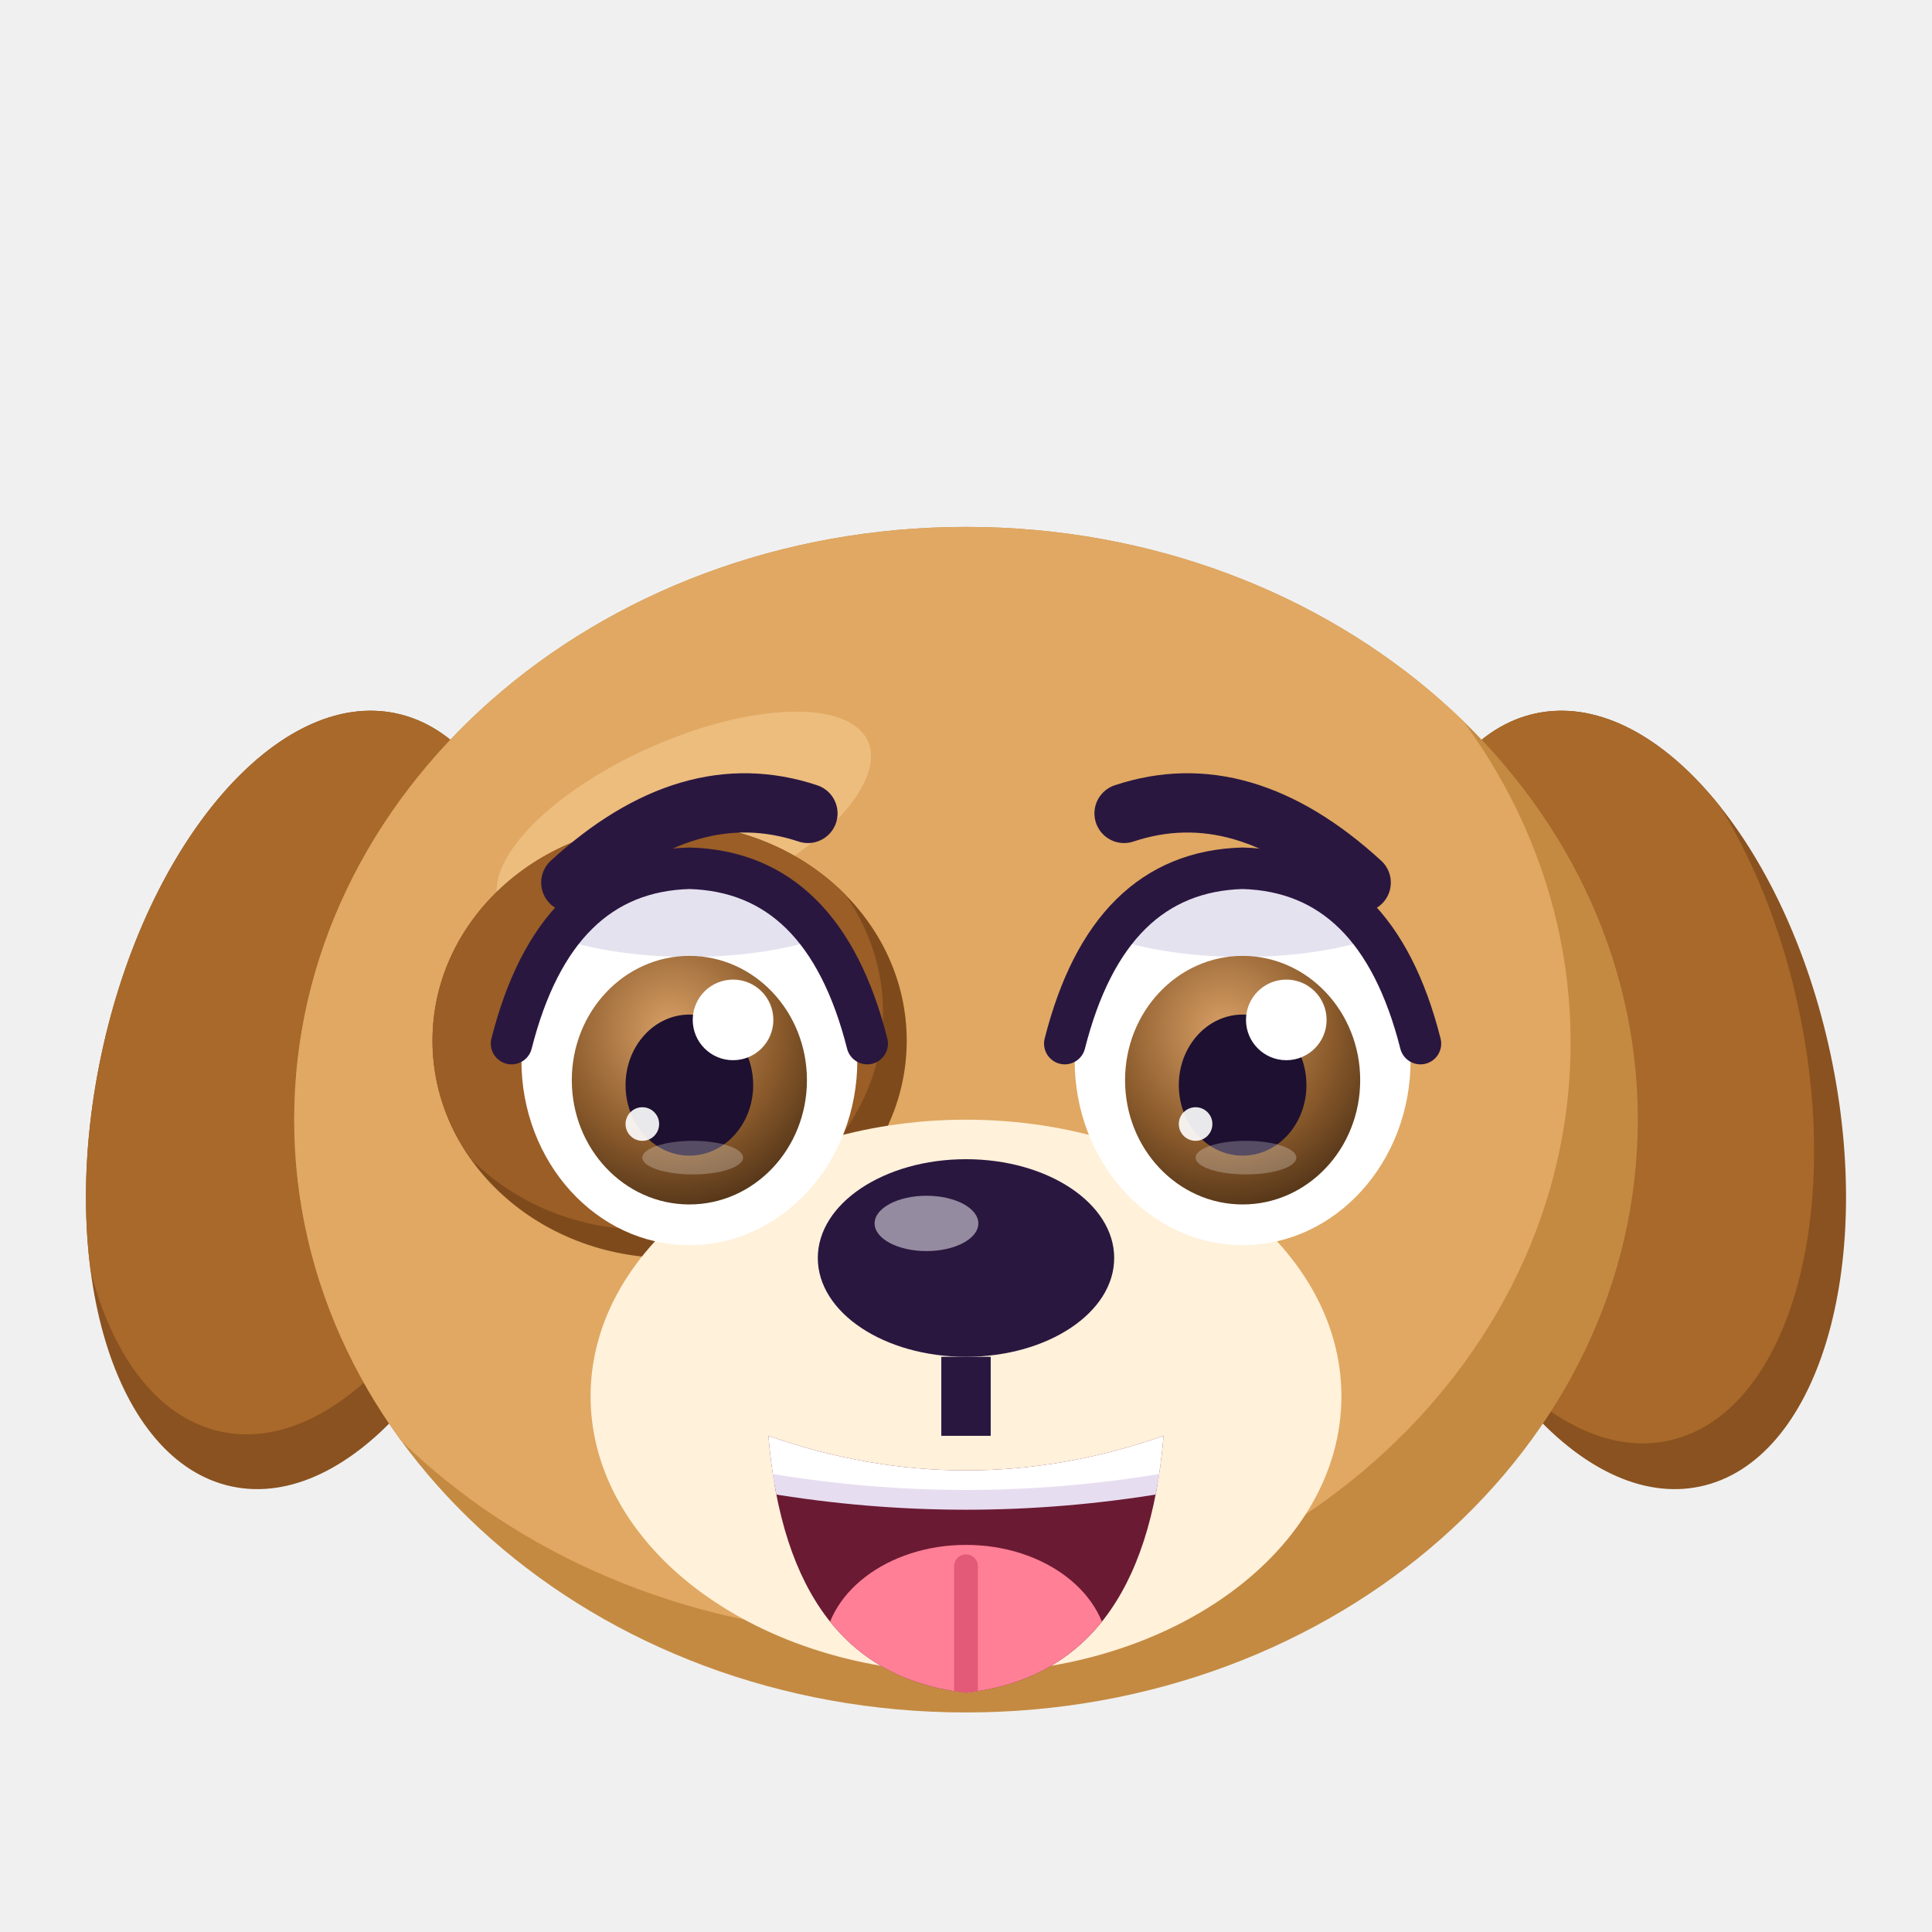
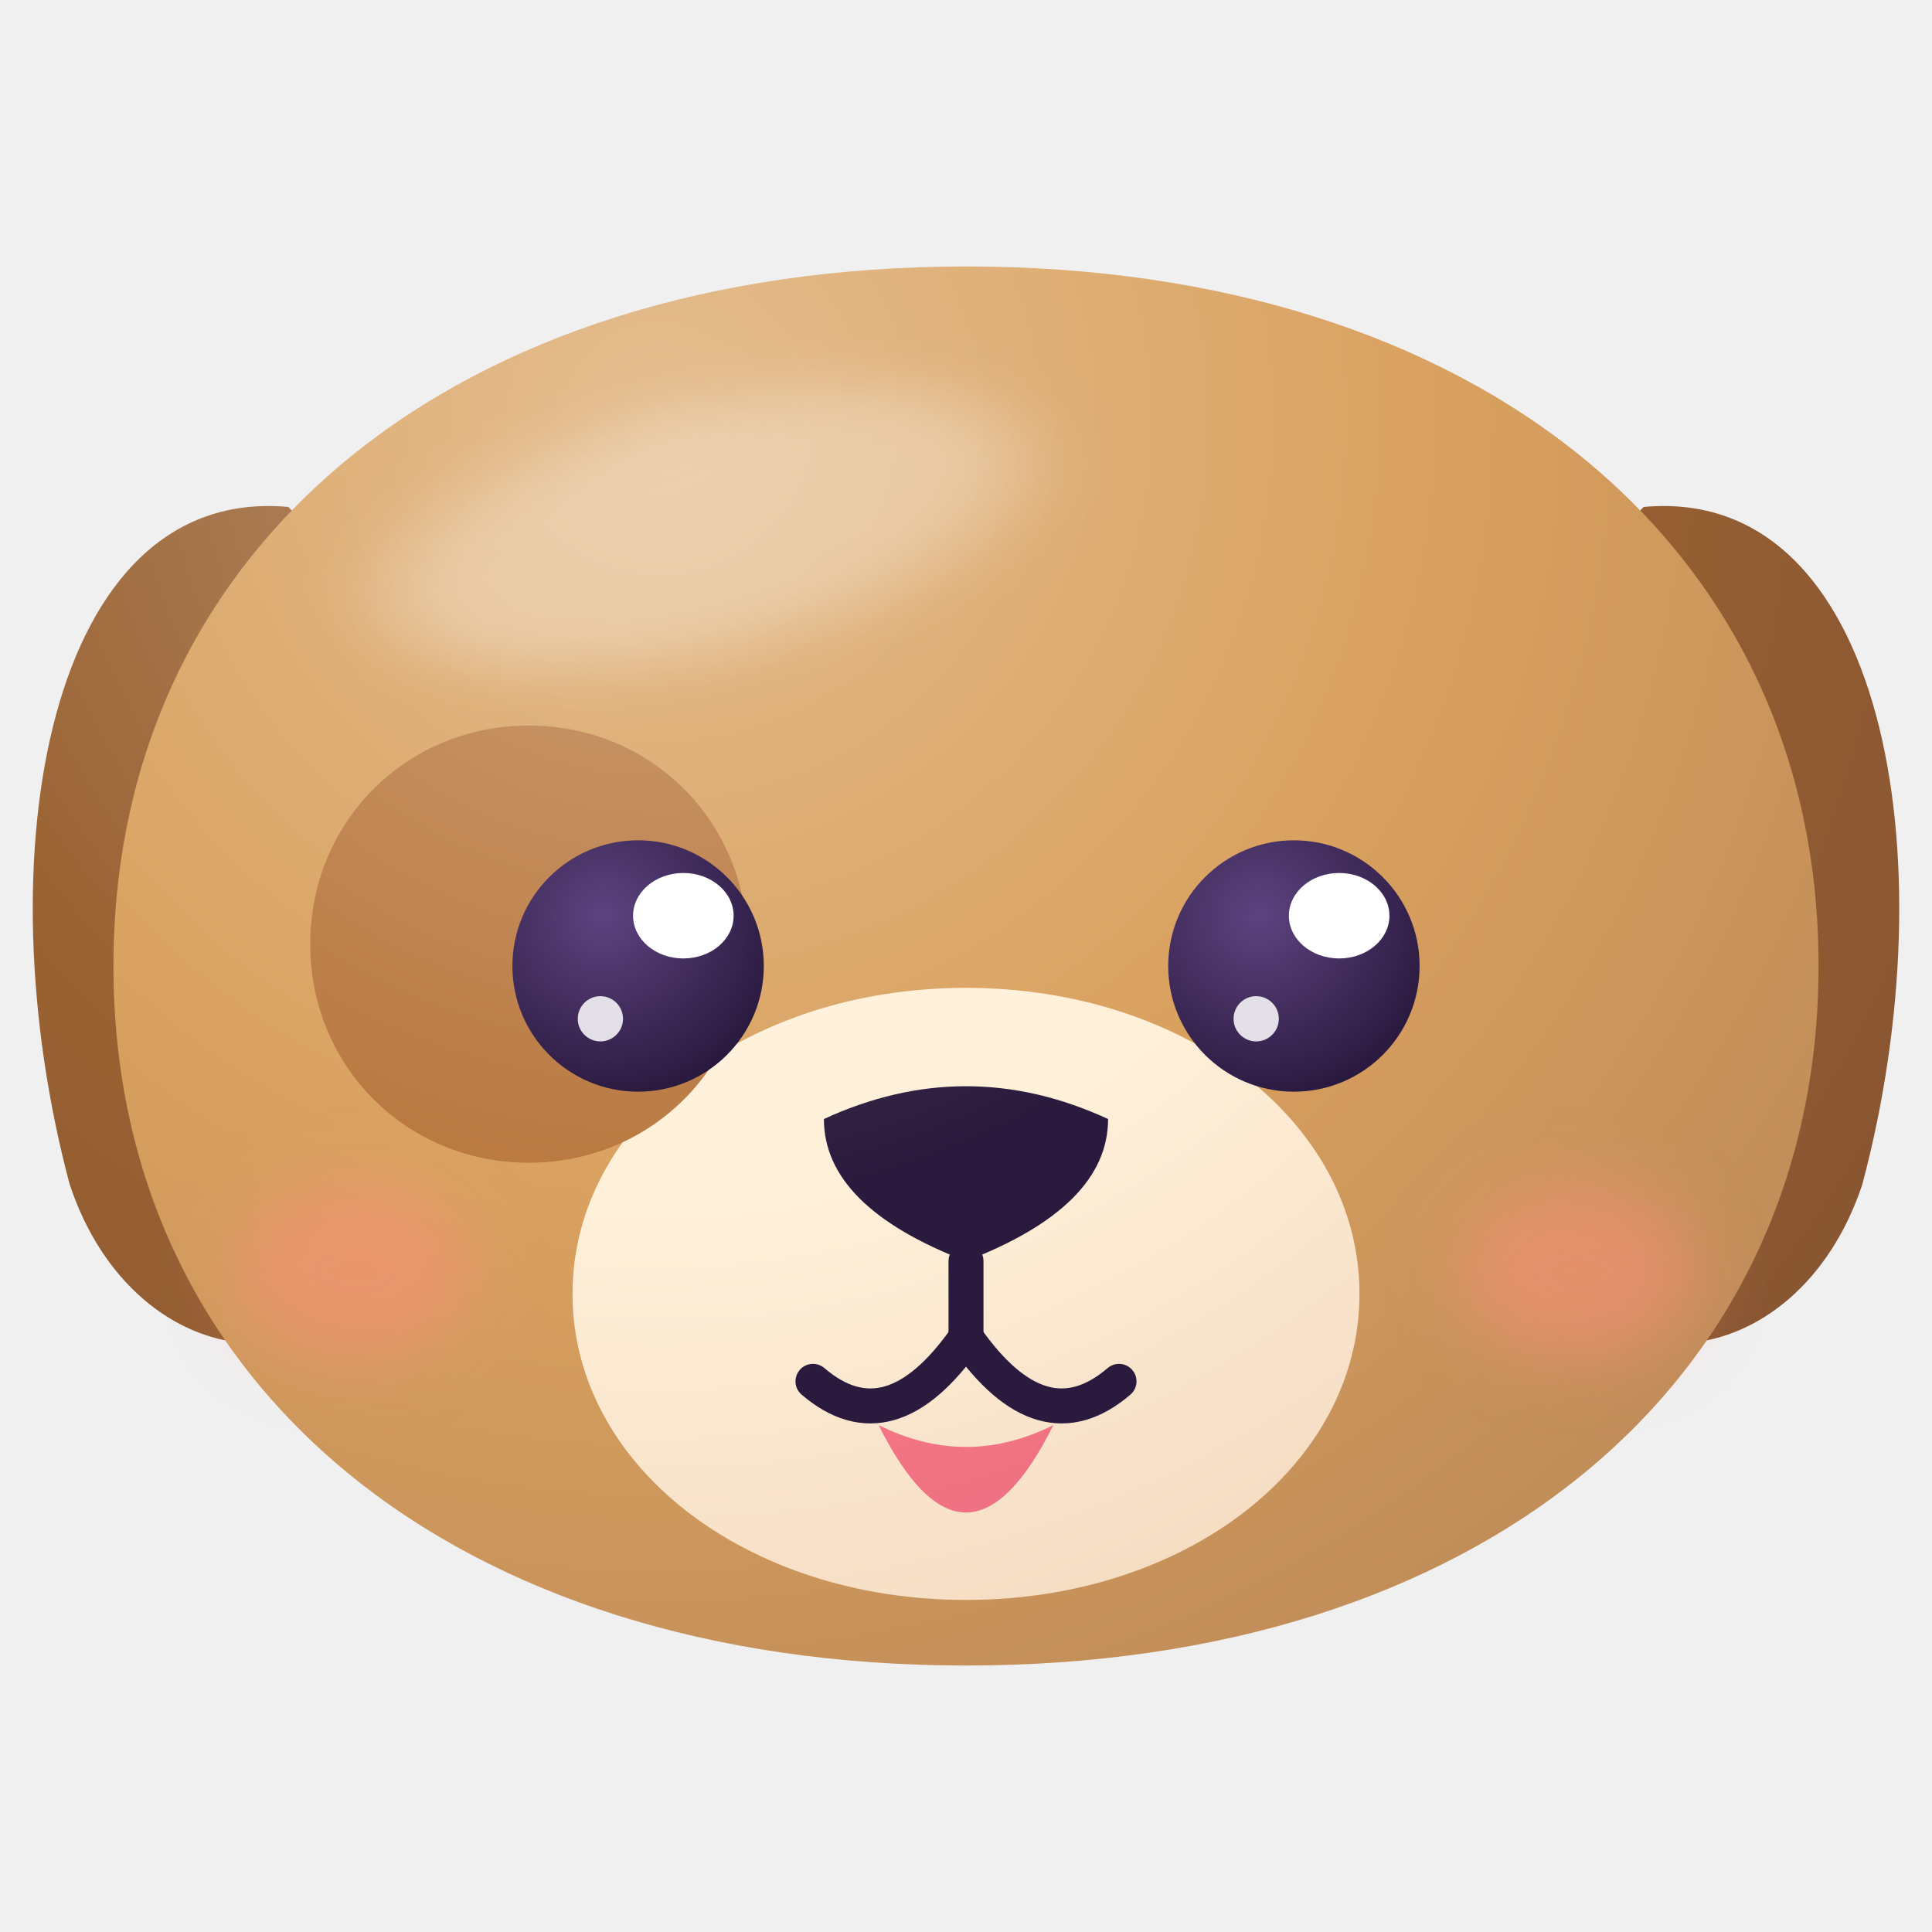
<svg xmlns="http://www.w3.org/2000/svg" viewBox="12 8 176 176">
-   <g transform="translate(100 110) scale(0.9) translate(-100 -106)">
-     <clipPath id="k10">
-       <ellipse cx="34" cy="104" rx="22" ry="40" transform="rotate(12 34 104)" />
-     </clipPath>
-     <ellipse cx="34" cy="104" rx="22" ry="40" fill="#8A5220" transform="rotate(12 34 104)" />
-     <g clip-path="url(#k10)">
-       <g transform="rotate(12 34 104)">
-         <ellipse cx="31.8" cy="98.8" rx="22" ry="40" fill="#A8692A" />
-       </g>
-     </g>
-     <clipPath id="k11">
-       <ellipse cx="166" cy="104" rx="22" ry="40" transform="rotate(-12 166 104)" />
-     </clipPath>
-     <ellipse cx="166" cy="104" rx="22" ry="40" fill="#8A5220" transform="rotate(-12 166 104)" />
-     <g clip-path="url(#k11)">
-       <g transform="rotate(-12 166 104)">
-         <ellipse cx="163.8" cy="98.8" rx="22" ry="40" fill="#A8692A" />
-       </g>
-     </g>
-     <clipPath id="k12">
-       <ellipse cx="100" cy="106" rx="68" ry="60" />
-     </clipPath>
-     <ellipse cx="100" cy="106" rx="68" ry="60" fill="#C48A42" />
-     <g clip-path="url(#k12)">
-       <g>
-         <ellipse cx="93.2" cy="98.2" rx="68" ry="60" fill="#E0A862" />
-         <ellipse cx="71.44" cy="76" rx="20.4" ry="8.4" fill="#F7CE96" opacity=".55" transform="rotate(-24 71.44 76)" />
-       </g>
-     </g>
-     <clipPath id="k13">
-       <ellipse cx="70" cy="98" rx="24" ry="22" />
-     </clipPath>
-     <ellipse cx="70" cy="98" rx="24" ry="22" fill="#7F4A1B" />
-     <g clip-path="url(#k13)">
-       <g>
-         <ellipse cx="67.6" cy="95.14" rx="24" ry="22" fill="#9A5E26" />
-       </g>
-     </g>
-     <ellipse cx="100" cy="134" rx="38" ry="28" fill="#FFF1DA" />
-     <path d="M60 82 Q72 71 84 75" stroke="#2A1740" stroke-width="6" fill="none" stroke-linecap="round" />
-     <path d="M140 82 Q128 71 116 75" stroke="#2A1740" stroke-width="6" fill="none" stroke-linecap="round" />
-     <radialGradient id="k14" cx=".42" cy=".3" r=".85">
-       <stop offset="0" stop-color="#D9A066" />
-       <stop offset=".55" stop-color="#8A5A2B" />
-       <stop offset="1" stop-color="#3B2410" />
+   <defs>
+     <radialGradient id="g0" gradientUnits="userSpaceOnUse" cx="72" cy="58" r="160">
+       <stop offset="0" stop-color="#b89170" />
+       <stop offset=".45" stop-color="#9A6232" />
+       <stop offset="1" stop-color="#815032" />
    </radialGradient>
-     <clipPath id="k15">
-       <ellipse cx="72" cy="100" rx="17" ry="18.7" />
-     </clipPath>
-     <ellipse cx="72" cy="100" rx="17" ry="18.7" fill="#fff" />
-     <g clip-path="url(#k15)">
-       <ellipse cx="72" cy="81.674" rx="20.4" ry="7.854" fill="#C5BEDC" opacity=".45" />
-       <ellipse cx="72" cy="102" rx="11.9" ry="12.58" fill="url(#k14)" />
-       <ellipse cx="72" cy="102.5" rx="6.46" ry="7.14" fill="#1E1030" />
-       <ellipse cx="76.42" cy="95.9" rx="4.08" ry="4.08" fill="#fff" />
-       <ellipse cx="67.24" cy="106.44" rx="1.7" ry="1.7" fill="#fff" opacity=".9" />
-       <ellipse cx="72.34" cy="109.84" rx="5.1" ry="1.7" fill="#fff" opacity=".25" />
-     </g>
-     <path d="M54 98.3 Q58.4 80.926 72 80.552 Q85.6 80.926 90 98.3" stroke="#2A1740" stroke-width="4.2" fill="none" stroke-linecap="round" />
-     <radialGradient id="k16" cx=".42" cy=".3" r=".85">
-       <stop offset="0" stop-color="#D9A066" />
-       <stop offset=".55" stop-color="#8A5A2B" />
-       <stop offset="1" stop-color="#3B2410" />
+     <radialGradient id="g1" gradientUnits="userSpaceOnUse" cx="72" cy="58" r="160">
+       <stop offset="0" stop-color="#e4bd8f" />
+       <stop offset=".45" stop-color="#D9A15F" />
+       <stop offset="1" stop-color="#b38155" />
    </radialGradient>
-     <clipPath id="k17">
-       <ellipse cx="128" cy="100" rx="17" ry="18.7" />
-     </clipPath>
-     <ellipse cx="128" cy="100" rx="17" ry="18.7" fill="#fff" />
-     <g clip-path="url(#k17)">
-       <ellipse cx="128" cy="81.674" rx="20.4" ry="7.854" fill="#C5BEDC" opacity=".45" />
-       <ellipse cx="128" cy="102" rx="11.9" ry="12.58" fill="url(#k16)" />
-       <ellipse cx="128" cy="102.5" rx="6.46" ry="7.14" fill="#1E1030" />
-       <ellipse cx="132.42" cy="95.9" rx="4.08" ry="4.08" fill="#fff" />
-       <ellipse cx="123.24" cy="106.44" rx="1.7" ry="1.7" fill="#fff" opacity=".9" />
-       <ellipse cx="128.34" cy="109.84" rx="5.1" ry="1.7" fill="#fff" opacity=".25" />
-     </g>
-     <path d="M110 98.3 Q114.4 80.926 128 80.552 Q141.6 80.926 146 98.3" stroke="#2A1740" stroke-width="4.2" fill="none" stroke-linecap="round" />
-     <ellipse cx="100" cy="120" rx="15" ry="10" fill="#2A1740" />
-     <ellipse cx="96" cy="116.5" rx="5.25" ry="2.8" fill="#fff" opacity=".5" />
-     <path d="M100 130 L100 138" stroke="#2A1740" stroke-width="5" />
-     <clipPath id="k18">
-       <path d="M80 138 Q100 145 120 138 Q118 162 100 164 Q82 162 80 138Z" />
-     </clipPath>
-     <path d="M80 138 Q100 145 120 138 Q118 162 100 164 Q82 162 80 138Z" fill="#6B1A33" />
-     <g clip-path="url(#k18)">
-       <ellipse cx="100" cy="160.08" rx="14.4" ry="11.04" fill="#FF7F96" />
-       <path d="M100 151.2 L100 164" stroke="#E25A78" stroke-width="2.4" stroke-linecap="round" />
-       <path d="M80 136 L120 136 L120 142.8 Q100 146.16 80 142.8Z" fill="#fff" />
-       <path d="M80 142.8 Q100 146.16 120 142.8" stroke="#E7DDF0" stroke-width="2" fill="none" />
-     </g>
+     <radialGradient id="g2" gradientUnits="userSpaceOnUse" cx="72" cy="58" r="160">
+       <stop offset="0" stop-color="#fff5e4" />
+       <stop offset=".45" stop-color="#FFF0D9" />
+       <stop offset="1" stop-color="#eac9ac" />
+     </radialGradient>
+     <radialGradient id="g3" gradientUnits="userSpaceOnUse" cx="72" cy="58" r="160">
+       <stop offset="0" stop-color="#cea179" />
+       <stop offset=".45" stop-color="#B9783F" />
+       <stop offset="1" stop-color="#9a613c" />
+     </radialGradient>
+     <filter id="bl" x="-30%" y="-60%" width="160%" height="220%">
+       <feGaussianBlur stdDeviation="3.4" />
+     </filter>
+     <filter id="bb" x="-40%" y="-60%" width="180%" height="220%">
+       <feGaussianBlur stdDeviation="3" />
+     </filter>
+     <radialGradient id="e4" cx=".36" cy=".3" r=".9">
+       <stop offset="0" stop-color="#5E4380" />
+       <stop offset="1" stop-color="#1E1030" />
+     </radialGradient>
+     <radialGradient id="e5" cx=".36" cy=".3" r=".9">
+       <stop offset="0" stop-color="#5E4380" />
+       <stop offset="1" stop-color="#1E1030" />
+     </radialGradient>
+     <radialGradient id="g6" gradientUnits="userSpaceOnUse" cx="72" cy="58" r="160">
+       <stop offset="0" stop-color="#6a5f77" />
+       <stop offset=".45" stop-color="#2A1A3D" />
+       <stop offset="1" stop-color="#2a183a" />
+     </radialGradient>
+     <radialGradient id="g7" gradientUnits="userSpaceOnUse" cx="72" cy="58" r="160">
+       <stop offset="0" stop-color="#ffa2ad" />
+       <stop offset=".45" stop-color="#FF7A8A" />
+       <stop offset="1" stop-color="#d06376" />
+     </radialGradient>
+   </defs>
+   <g transform="translate(100 96) scale(0.9957) translate(-100 -108)">
+     <path d="M38 66 C16 64 10 98 18 128 C24 146 44 148 50 130 C54 112 52 80 38 66Z" fill="url(#g0)" />
+     <path d="M162 66C184 64 190 98 182 128C176 146 156 148 150 130C146 112 148 80 162 66Z" fill="url(#g0)" />
+     <path d="M22 108 C22 69.6 53.2 44 100 44 C146.8 44 178 69.6 178 108 C178 146.4 146.8 172 100 172 C53.2 172 22 146.4 22 108Z" fill="url(#g1)" />
+     <path d="M64 138 C64 122.32 79.84 110 100 110 C120.16 110 136 122.32 136 138 C136 153.68 120.16 166 100 166 C79.84 166 64 153.68 64 138Z" fill="url(#g2)" />
+     <path d="M40 106 C40 94.8 48.8 86 60 86 C71.2 86 80 94.8 80 106 C80 117.2 71.2 126 60 126 C48.8 126 40 117.2 40 106Z" fill="url(#g3)" />
+     <ellipse cx="76" cy="68" rx="30" ry="11" fill="#fff" opacity=".3" filter="url(#bl)" transform="rotate(-14 76 68)" />
+     <ellipse cx="44" cy="136" rx="10.8" ry="8.1" fill="#FF8F7A" opacity=".5" filter="url(#bb)" />
+     <ellipse cx="156" cy="136" rx="10.8" ry="8.1" fill="#FF8F7A" opacity=".5" filter="url(#bb)" />
+     <circle cx="70" cy="108" r="11.5" fill="url(#e4)" />
+     <ellipse cx="74.14" cy="103.4" rx="4.6" ry="3.91" fill="#fff" />
+     <circle cx="66.55" cy="112.83" r="2.07" fill="#fff" opacity=".85" />
+     <circle cx="130" cy="108" r="11.5" fill="url(#e5)" />
+     <ellipse cx="134.14" cy="103.4" rx="4.6" ry="3.91" fill="#fff" />
+     <circle cx="126.55" cy="112.83" r="2.07" fill="#fff" opacity=".85" />
+     <path d="M87 122 Q100 116 113 122 Q113 130 100 135 Q87 130 87 122Z" fill="url(#g6)" />
+     <path d="M100 135 L100 142" fill="none" stroke="#2A1A3D" stroke-width="3.2" stroke-linecap="round" stroke-linejoin="round" />
+     <path d="M86 146 Q93 152 100 142 Q107 152 114 146" fill="none" stroke="#2A1A3D" stroke-width="3.2" stroke-linecap="round" stroke-linejoin="round" />
+     <path d="M92 150 Q100 166 108 150 Q100 154 92 150Z" fill="url(#g7)" />
  </g>
</svg>
